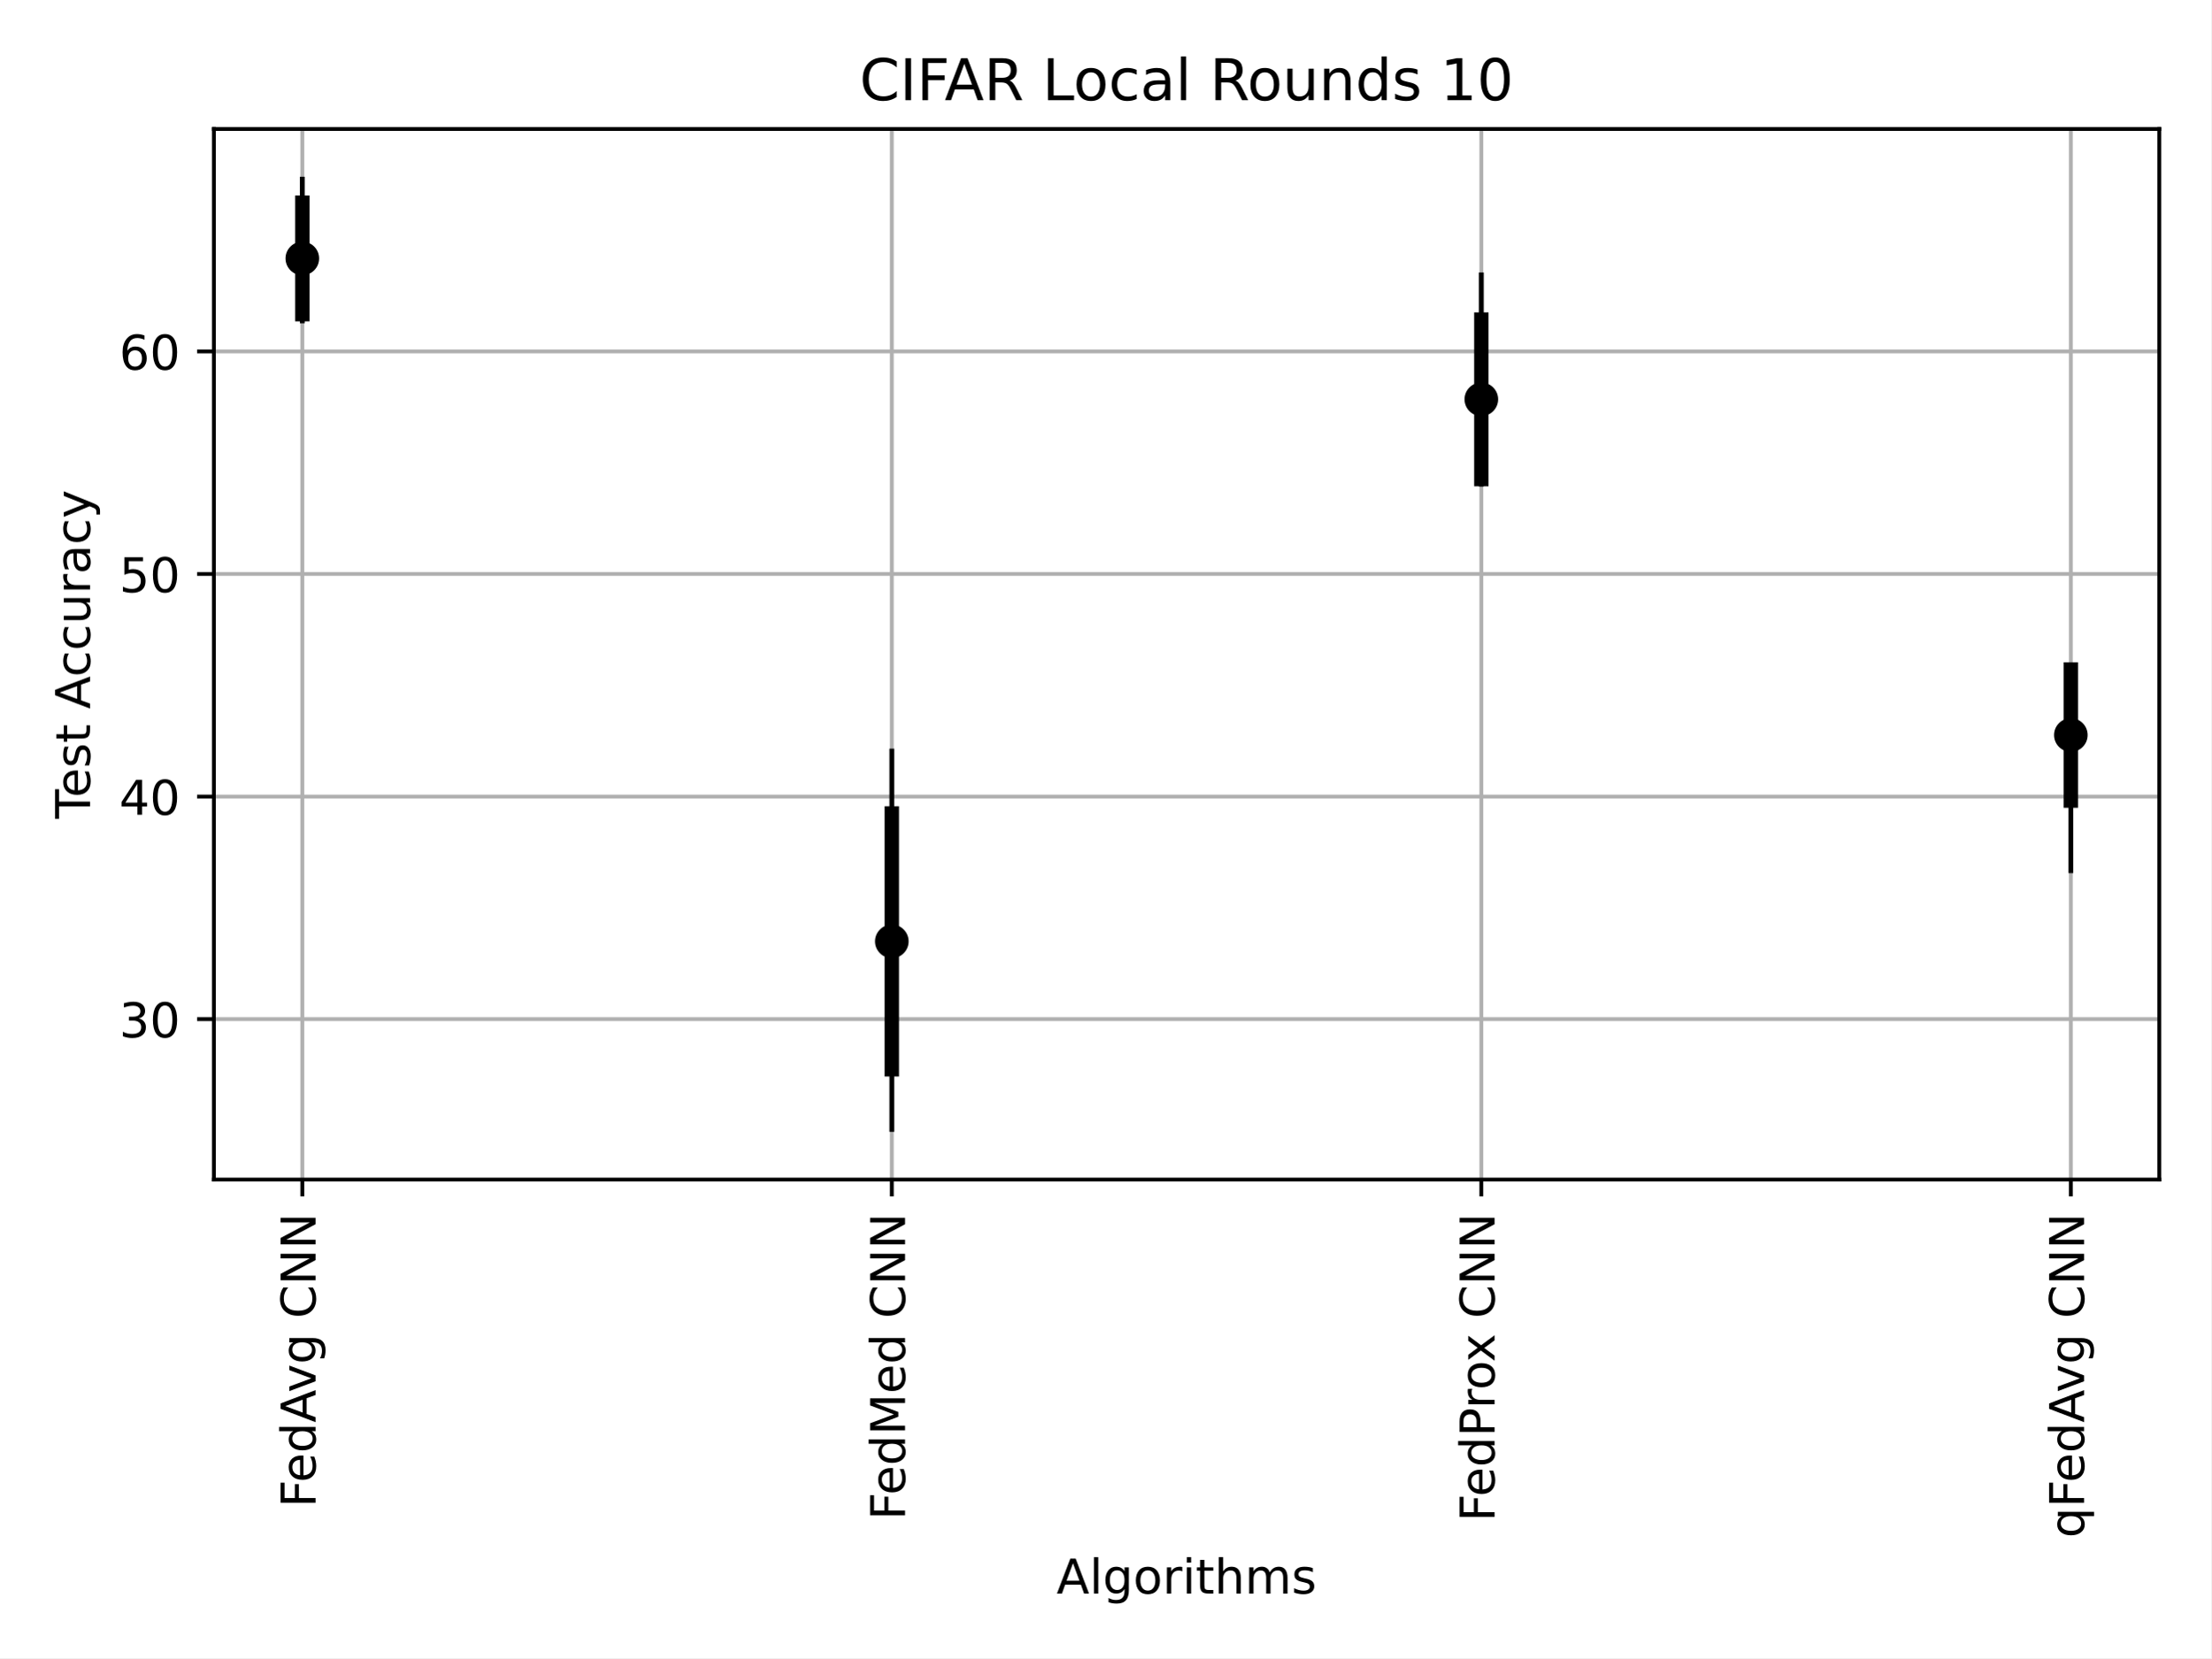
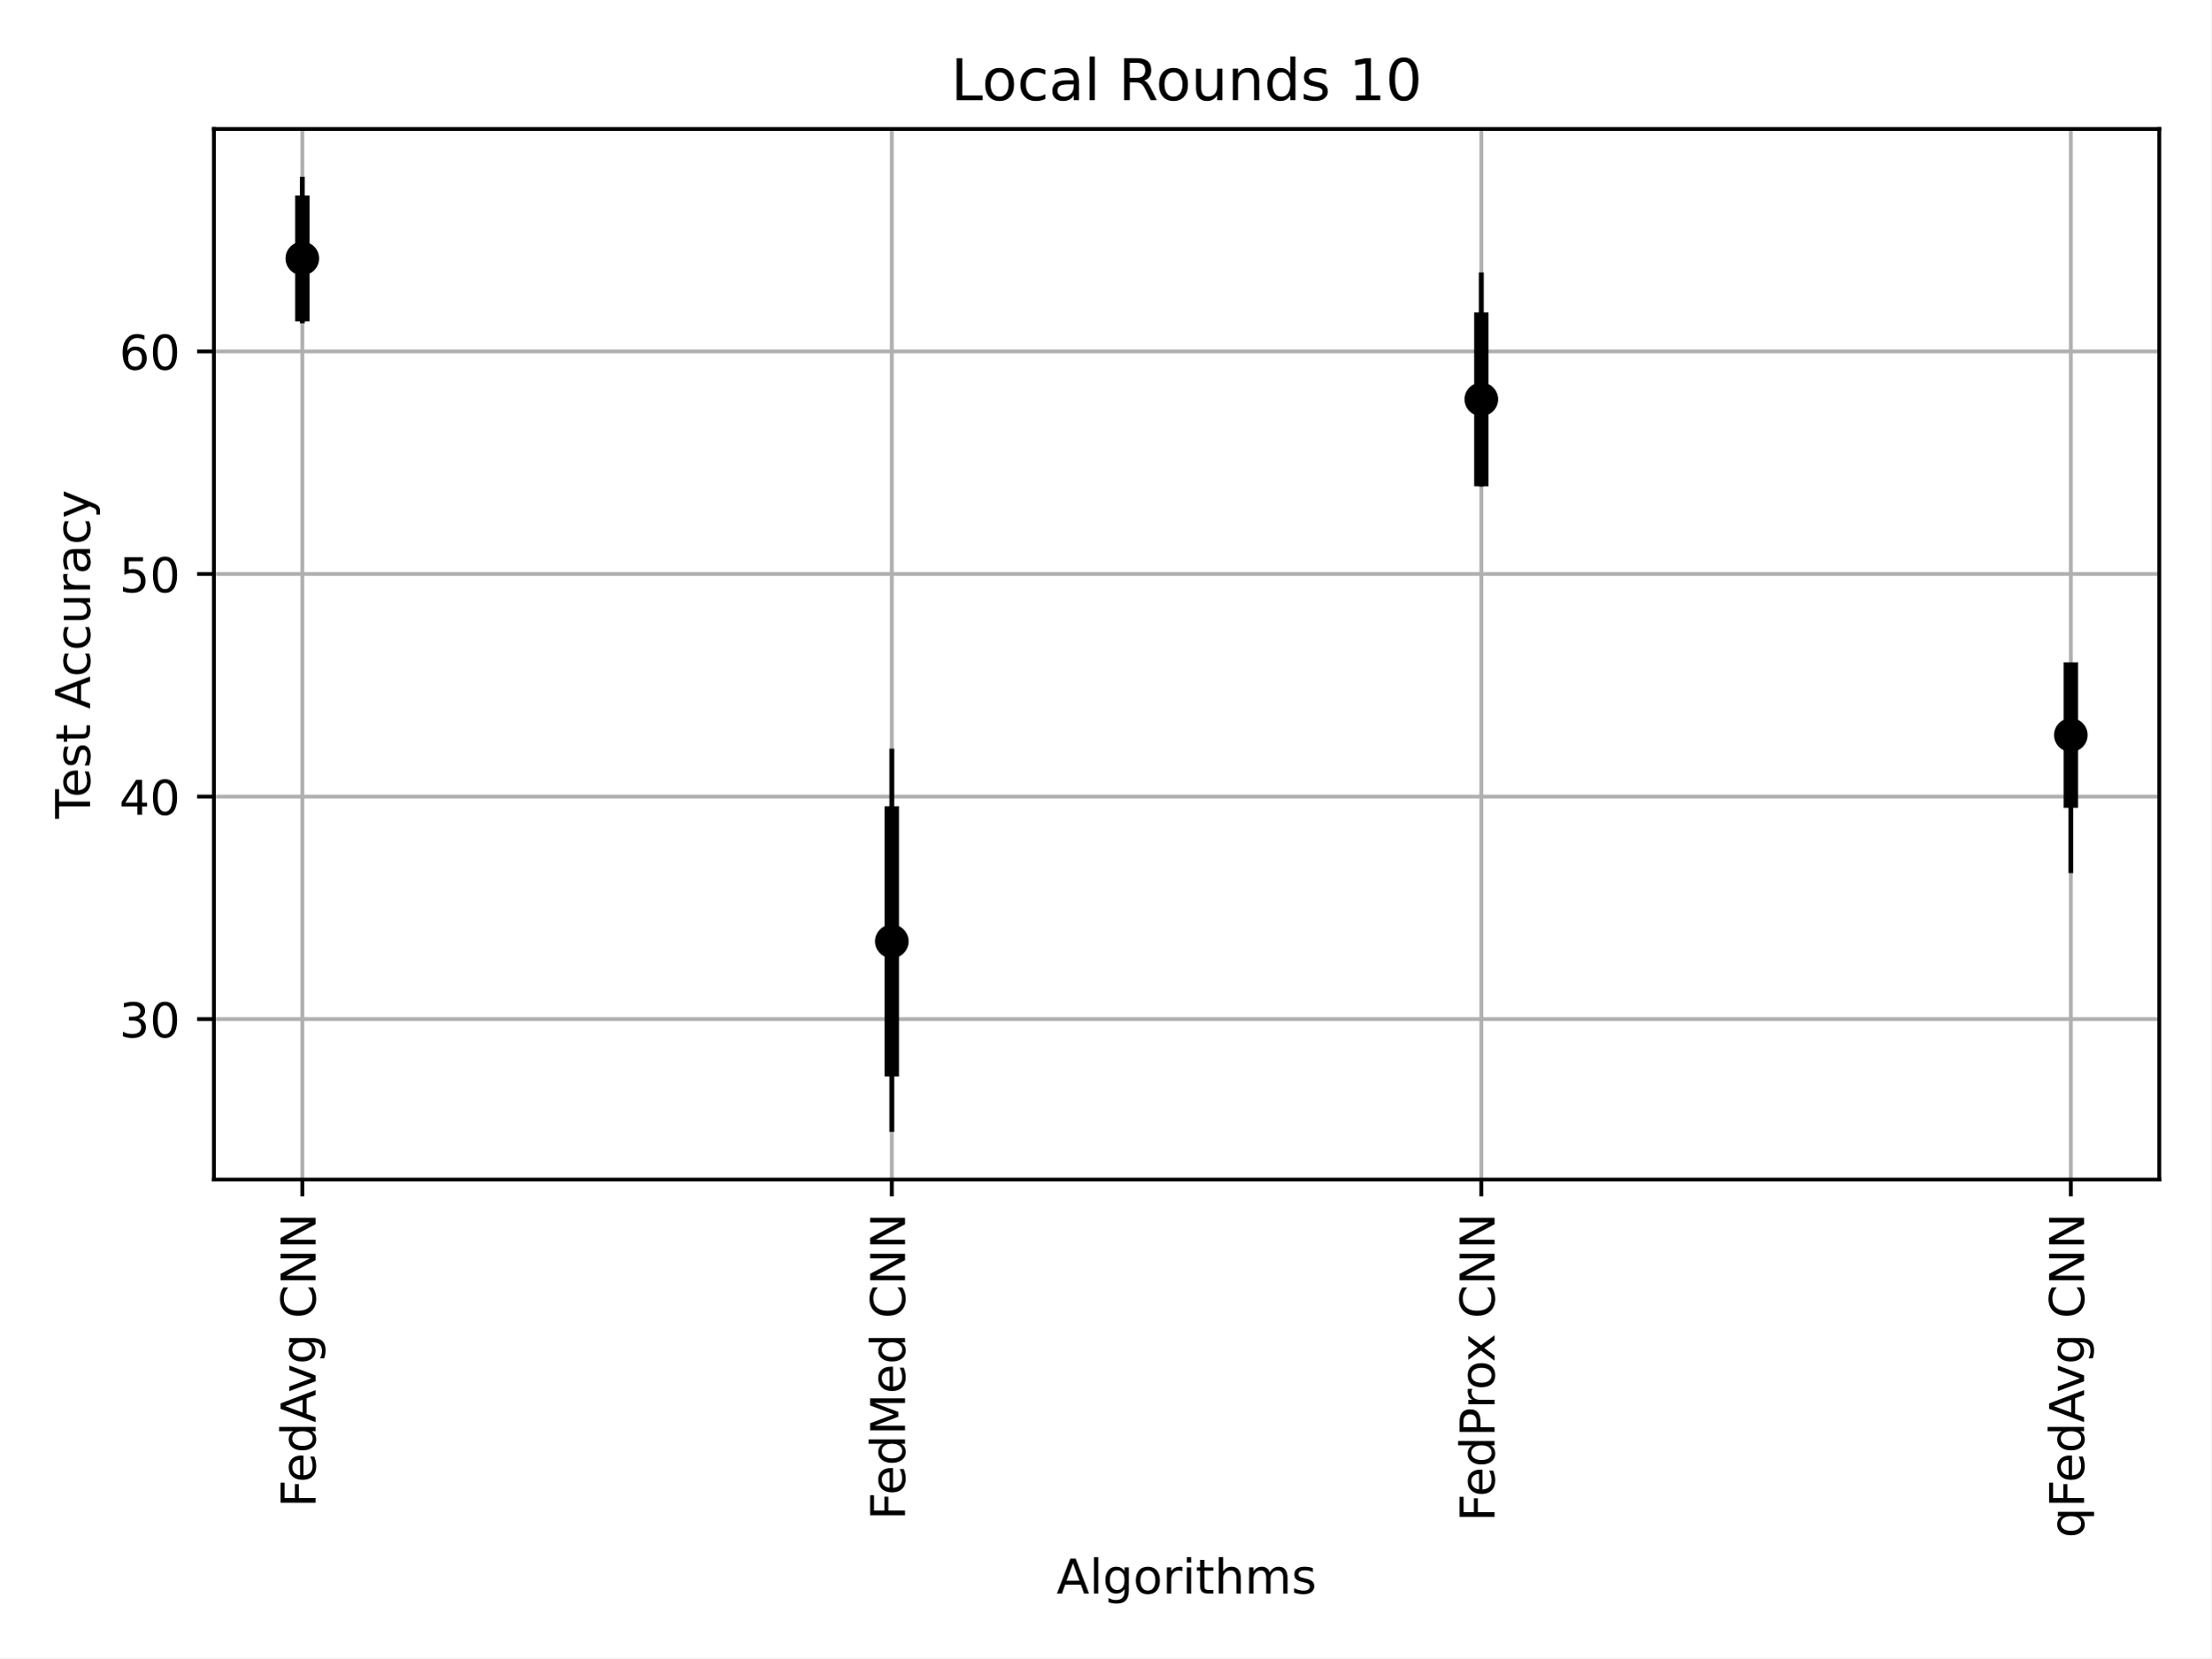
<svg xmlns="http://www.w3.org/2000/svg" xmlns:xlink="http://www.w3.org/1999/xlink" height="345.6pt" version="1.1" viewBox="0 0 460.8 345.6" width="460.8pt">
  <defs>
    <style type="text/css">*{stroke-linecap:butt;stroke-linejoin:round;}</style>
  </defs>
  <g id="figure_1">
    <g id="patch_1">
      <path d="M 0 345.6  L 460.8 345.6  L 460.8 0  L 0 0  z " style="fill:#ffffff;" />
    </g>
    <g id="axes_1">
      <g id="patch_2">
        <path d="M 44.57 245.86  L 450 245.86  L 450 26.88  L 44.57 26.88  z " style="fill:#ffffff;" />
      </g>
      <g id="matplotlib.axis_1">
        <g id="xtick_1">
          <g id="line2d_1">
-             <path clip-path="url(#p208087e2c3)" d="M 62.999 245.86  L 62.999 26.88  " style="fill:none;stroke:#b0b0b0;stroke-linecap:square;stroke-width:0.8;" />
+             <path clip-path="url(#pf15f71dd0c)" d="M 62.999 245.86  L 62.999 26.88  " style="fill:none;stroke:#b0b0b0;stroke-linecap:square;stroke-width:0.8;" />
          </g>
          <g id="line2d_2">
            <defs>
-               <path d="M 0 0  L 0 3.5  " id="md32d4be4c8" style="stroke:#000000;stroke-width:0.8;" />
+               <path d="M 0 0  L 0 3.5  " id="m7fed1c8238" style="stroke:#000000;stroke-width:0.8;" />
            </defs>
            <g>
-               <use style="stroke:#000000;stroke-width:0.8;" x="62.999" xlink:href="#md32d4be4c8" y="245.86" />
+               <use style="stroke:#000000;stroke-width:0.8;" x="62.999" xlink:href="#m7fed1c8238" y="245.86" />
            </g>
          </g>
          <g id="text_1">
            <g transform="translate(65.75801 314.2069)rotate(-90)scale(0.1 -0.1)">
              <defs>
                <path d="M 628 4666  L 3309 4666  L 3309 4134  L 1259 4134  L 1259 2759  L 3109 2759  L 3109 2228  L 1259 2228  L 1259 0  L 628 0  L 628 4666  z " id="DejaVuSans-46" transform="scale(0.015625)" />
                <path d="M 3597 1894  L 3597 1613  L 953 1613  Q 991 1019 1311 708  Q 1631 397 2203 397  Q 2534 397 2845 478  Q 3156 559 3463 722  L 3463 178  Q 3153 47 2828 -22  Q 2503 -91 2169 -91  Q 1331 -91 842 396  Q 353 884 353 1716  Q 353 2575 817 3079  Q 1281 3584 2069 3584  Q 2775 3584 3186 3129  Q 3597 2675 3597 1894  z M 3022 2063  Q 3016 2534 2758 2815  Q 2500 3097 2075 3097  Q 1594 3097 1305 2825  Q 1016 2553 972 2059  L 3022 2063  z " id="DejaVuSans-65" transform="scale(0.015625)" />
                <path d="M 2906 2969  L 2906 4863  L 3481 4863  L 3481 0  L 2906 0  L 2906 525  Q 2725 213 2448 61  Q 2172 -91 1784 -91  Q 1150 -91 751 415  Q 353 922 353 1747  Q 353 2572 751 3078  Q 1150 3584 1784 3584  Q 2172 3584 2448 3432  Q 2725 3281 2906 2969  z M 947 1747  Q 947 1113 1208 752  Q 1469 391 1925 391  Q 2381 391 2643 752  Q 2906 1113 2906 1747  Q 2906 2381 2643 2742  Q 2381 3103 1925 3103  Q 1469 3103 1208 2742  Q 947 2381 947 1747  z " id="DejaVuSans-64" transform="scale(0.015625)" />
                <path d="M 2188 4044  L 1331 1722  L 3047 1722  L 2188 4044  z M 1831 4666  L 2547 4666  L 4325 0  L 3669 0  L 3244 1197  L 1141 1197  L 716 0  L 50 0  L 1831 4666  z " id="DejaVuSans-41" transform="scale(0.015625)" />
                <path d="M 191 3500  L 800 3500  L 1894 563  L 2988 3500  L 3597 3500  L 2284 0  L 1503 0  L 191 3500  z " id="DejaVuSans-76" transform="scale(0.015625)" />
                <path d="M 2906 1791  Q 2906 2416 2648 2759  Q 2391 3103 1925 3103  Q 1463 3103 1205 2759  Q 947 2416 947 1791  Q 947 1169 1205 825  Q 1463 481 1925 481  Q 2391 481 2648 825  Q 2906 1169 2906 1791  z M 3481 434  Q 3481 -459 3084 -895  Q 2688 -1331 1869 -1331  Q 1566 -1331 1297 -1286  Q 1028 -1241 775 -1147  L 775 -588  Q 1028 -725 1275 -790  Q 1522 -856 1778 -856  Q 2344 -856 2625 -561  Q 2906 -266 2906 331  L 2906 616  Q 2728 306 2450 153  Q 2172 0 1784 0  Q 1141 0 747 490  Q 353 981 353 1791  Q 353 2603 747 3093  Q 1141 3584 1784 3584  Q 2172 3584 2450 3431  Q 2728 3278 2906 2969  L 2906 3500  L 3481 3500  L 3481 434  z " id="DejaVuSans-67" transform="scale(0.015625)" />
                <path id="DejaVuSans-20" transform="scale(0.015625)" />
                <path d="M 4122 4306  L 4122 3641  Q 3803 3938 3442 4084  Q 3081 4231 2675 4231  Q 1875 4231 1450 3742  Q 1025 3253 1025 2328  Q 1025 1406 1450 917  Q 1875 428 2675 428  Q 3081 428 3442 575  Q 3803 722 4122 1019  L 4122 359  Q 3791 134 3420 21  Q 3050 -91 2638 -91  Q 1578 -91 968 557  Q 359 1206 359 2328  Q 359 3453 968 4101  Q 1578 4750 2638 4750  Q 3056 4750 3426 4639  Q 3797 4528 4122 4306  z " id="DejaVuSans-43" transform="scale(0.015625)" />
                <path d="M 628 4666  L 1478 4666  L 3547 763  L 3547 4666  L 4159 4666  L 4159 0  L 3309 0  L 1241 3903  L 1241 0  L 628 0  L 628 4666  z " id="DejaVuSans-4e" transform="scale(0.015625)" />
              </defs>
              <use xlink:href="#DejaVuSans-46" />
              <use x="52.02" xlink:href="#DejaVuSans-65" />
              <use x="113.543" xlink:href="#DejaVuSans-64" />
              <use x="177.02" xlink:href="#DejaVuSans-41" />
              <use x="239.553" xlink:href="#DejaVuSans-76" />
              <use x="298.732" xlink:href="#DejaVuSans-67" />
              <use x="362.209" xlink:href="#DejaVuSans-20" />
              <use x="393.996" xlink:href="#DejaVuSans-43" />
              <use x="463.82" xlink:href="#DejaVuSans-4e" />
              <use x="538.625" xlink:href="#DejaVuSans-4e" />
            </g>
          </g>
        </g>
        <g id="xtick_2">
          <g id="line2d_3">
-             <path clip-path="url(#p208087e2c3)" d="M 185.856 245.86  L 185.856 26.88  " style="fill:none;stroke:#b0b0b0;stroke-linecap:square;stroke-width:0.8;" />
+             <path clip-path="url(#pf15f71dd0c)" d="M 185.856 245.86  L 185.856 26.88  " style="fill:none;stroke:#b0b0b0;stroke-linecap:square;stroke-width:0.8;" />
          </g>
          <g id="line2d_4">
            <g>
-               <use style="stroke:#000000;stroke-width:0.8;" x="185.856" xlink:href="#md32d4be4c8" y="245.86" />
+               <use style="stroke:#000000;stroke-width:0.8;" x="185.856" xlink:href="#m7fed1c8238" y="245.86" />
            </g>
          </g>
          <g id="text_2">
            <g transform="translate(188.6156 316.8163)rotate(-90)scale(0.1 -0.1)">
              <defs>
                <path d="M 628 4666  L 1569 4666  L 2759 1491  L 3956 4666  L 4897 4666  L 4897 0  L 4281 0  L 4281 4097  L 3078 897  L 2444 897  L 1241 4097  L 1241 0  L 628 0  L 628 4666  z " id="DejaVuSans-4d" transform="scale(0.015625)" />
              </defs>
              <use xlink:href="#DejaVuSans-46" />
              <use x="52.02" xlink:href="#DejaVuSans-65" />
              <use x="113.543" xlink:href="#DejaVuSans-64" />
              <use x="177.02" xlink:href="#DejaVuSans-4d" />
              <use x="263.299" xlink:href="#DejaVuSans-65" />
              <use x="324.822" xlink:href="#DejaVuSans-64" />
              <use x="388.299" xlink:href="#DejaVuSans-20" />
              <use x="420.086" xlink:href="#DejaVuSans-43" />
              <use x="489.91" xlink:href="#DejaVuSans-4e" />
              <use x="564.715" xlink:href="#DejaVuSans-4e" />
            </g>
          </g>
        </g>
        <g id="xtick_3">
          <g id="line2d_5">
-             <path clip-path="url(#p208087e2c3)" d="M 308.714 245.86  L 308.714 26.88  " style="fill:none;stroke:#b0b0b0;stroke-linecap:square;stroke-width:0.8;" />
+             <path clip-path="url(#pf15f71dd0c)" d="M 308.714 245.86  L 308.714 26.88  " style="fill:none;stroke:#b0b0b0;stroke-linecap:square;stroke-width:0.8;" />
          </g>
          <g id="line2d_6">
            <g>
-               <use style="stroke:#000000;stroke-width:0.8;" x="308.714" xlink:href="#md32d4be4c8" y="245.86" />
+               <use style="stroke:#000000;stroke-width:0.8;" x="308.714" xlink:href="#m7fed1c8238" y="245.86" />
            </g>
          </g>
          <g id="text_3">
            <g transform="translate(311.4732 317.1522)rotate(-90)scale(0.1 -0.1)">
              <defs>
                <path d="M 1259 4147  L 1259 2394  L 2053 2394  Q 2494 2394 2734 2622  Q 2975 2850 2975 3272  Q 2975 3691 2734 3919  Q 2494 4147 2053 4147  L 1259 4147  z M 628 4666  L 2053 4666  Q 2838 4666 3239 4311  Q 3641 3956 3641 3272  Q 3641 2581 3239 2228  Q 2838 1875 2053 1875  L 1259 1875  L 1259 0  L 628 0  L 628 4666  z " id="DejaVuSans-50" transform="scale(0.015625)" />
                <path d="M 2631 2963  Q 2534 3019 2420 3045  Q 2306 3072 2169 3072  Q 1681 3072 1420 2755  Q 1159 2438 1159 1844  L 1159 0  L 581 0  L 581 3500  L 1159 3500  L 1159 2956  Q 1341 3275 1631 3429  Q 1922 3584 2338 3584  Q 2397 3584 2469 3576  Q 2541 3569 2628 3553  L 2631 2963  z " id="DejaVuSans-72" transform="scale(0.015625)" />
                <path d="M 1959 3097  Q 1497 3097 1228 2736  Q 959 2375 959 1747  Q 959 1119 1226 758  Q 1494 397 1959 397  Q 2419 397 2687 759  Q 2956 1122 2956 1747  Q 2956 2369 2687 2733  Q 2419 3097 1959 3097  z M 1959 3584  Q 2709 3584 3137 3096  Q 3566 2609 3566 1747  Q 3566 888 3137 398  Q 2709 -91 1959 -91  Q 1206 -91 779 398  Q 353 888 353 1747  Q 353 2609 779 3096  Q 1206 3584 1959 3584  z " id="DejaVuSans-6f" transform="scale(0.015625)" />
                <path d="M 3513 3500  L 2247 1797  L 3578 0  L 2900 0  L 1881 1375  L 863 0  L 184 0  L 1544 1831  L 300 3500  L 978 3500  L 1906 2253  L 2834 3500  L 3513 3500  z " id="DejaVuSans-78" transform="scale(0.015625)" />
              </defs>
              <use xlink:href="#DejaVuSans-46" />
              <use x="52.02" xlink:href="#DejaVuSans-65" />
              <use x="113.543" xlink:href="#DejaVuSans-64" />
              <use x="177.02" xlink:href="#DejaVuSans-50" />
              <use x="235.572" xlink:href="#DejaVuSans-72" />
              <use x="274.436" xlink:href="#DejaVuSans-6f" />
              <use x="332.492" xlink:href="#DejaVuSans-78" />
              <use x="391.672" xlink:href="#DejaVuSans-20" />
              <use x="423.459" xlink:href="#DejaVuSans-43" />
              <use x="493.283" xlink:href="#DejaVuSans-4e" />
              <use x="568.088" xlink:href="#DejaVuSans-4e" />
            </g>
          </g>
        </g>
        <g id="xtick_4">
          <g id="line2d_7">
-             <path clip-path="url(#p208087e2c3)" d="M 431.571 245.86  L 431.571 26.88  " style="fill:none;stroke:#b0b0b0;stroke-linecap:square;stroke-width:0.8;" />
+             <path clip-path="url(#pf15f71dd0c)" d="M 431.571 245.86  L 431.571 26.88  " style="fill:none;stroke:#b0b0b0;stroke-linecap:square;stroke-width:0.8;" />
          </g>
          <g id="line2d_8">
            <g>
-               <use style="stroke:#000000;stroke-width:0.8;" x="431.571" xlink:href="#md32d4be4c8" y="245.86" />
+               <use style="stroke:#000000;stroke-width:0.8;" x="431.571" xlink:href="#m7fed1c8238" y="245.86" />
            </g>
          </g>
          <g id="text_4">
            <g transform="translate(434.3307 320.5553)rotate(-90)scale(0.1 -0.1)">
              <defs>
                <path d="M 947 1747  Q 947 1113 1208 752  Q 1469 391 1925 391  Q 2381 391 2643 752  Q 2906 1113 2906 1747  Q 2906 2381 2643 2742  Q 2381 3103 1925 3103  Q 1469 3103 1208 2742  Q 947 2381 947 1747  z M 2906 525  Q 2725 213 2448 61  Q 2172 -91 1784 -91  Q 1150 -91 751 415  Q 353 922 353 1747  Q 353 2572 751 3078  Q 1150 3584 1784 3584  Q 2172 3584 2448 3432  Q 2725 3281 2906 2969  L 2906 3500  L 3481 3500  L 3481 -1331  L 2906 -1331  L 2906 525  z " id="DejaVuSans-71" transform="scale(0.015625)" />
              </defs>
              <use xlink:href="#DejaVuSans-71" />
              <use x="63.477" xlink:href="#DejaVuSans-46" />
              <use x="115.496" xlink:href="#DejaVuSans-65" />
              <use x="177.02" xlink:href="#DejaVuSans-64" />
              <use x="240.496" xlink:href="#DejaVuSans-41" />
              <use x="303.029" xlink:href="#DejaVuSans-76" />
              <use x="362.209" xlink:href="#DejaVuSans-67" />
              <use x="425.686" xlink:href="#DejaVuSans-20" />
              <use x="457.473" xlink:href="#DejaVuSans-43" />
              <use x="527.297" xlink:href="#DejaVuSans-4e" />
              <use x="602.102" xlink:href="#DejaVuSans-4e" />
            </g>
          </g>
        </g>
        <g id="text_5">
          <g transform="translate(220.1936 332.1538)scale(0.1 -0.1)">
            <defs>
              <path d="M 603 4863  L 1178 4863  L 1178 0  L 603 0  L 603 4863  z " id="DejaVuSans-6c" transform="scale(0.015625)" />
              <path d="M 603 3500  L 1178 3500  L 1178 0  L 603 0  L 603 3500  z M 603 4863  L 1178 4863  L 1178 4134  L 603 4134  L 603 4863  z " id="DejaVuSans-69" transform="scale(0.015625)" />
              <path d="M 1172 4494  L 1172 3500  L 2356 3500  L 2356 3053  L 1172 3053  L 1172 1153  Q 1172 725 1289 603  Q 1406 481 1766 481  L 2356 481  L 2356 0  L 1766 0  Q 1100 0 847 248  Q 594 497 594 1153  L 594 3053  L 172 3053  L 172 3500  L 594 3500  L 594 4494  L 1172 4494  z " id="DejaVuSans-74" transform="scale(0.015625)" />
              <path d="M 3513 2113  L 3513 0  L 2938 0  L 2938 2094  Q 2938 2591 2744 2837  Q 2550 3084 2163 3084  Q 1697 3084 1428 2787  Q 1159 2491 1159 1978  L 1159 0  L 581 0  L 581 4863  L 1159 4863  L 1159 2956  Q 1366 3272 1645 3428  Q 1925 3584 2291 3584  Q 2894 3584 3203 3211  Q 3513 2838 3513 2113  z " id="DejaVuSans-68" transform="scale(0.015625)" />
              <path d="M 3328 2828  Q 3544 3216 3844 3400  Q 4144 3584 4550 3584  Q 5097 3584 5394 3201  Q 5691 2819 5691 2113  L 5691 0  L 5113 0  L 5113 2094  Q 5113 2597 4934 2840  Q 4756 3084 4391 3084  Q 3944 3084 3684 2787  Q 3425 2491 3425 1978  L 3425 0  L 2847 0  L 2847 2094  Q 2847 2600 2669 2842  Q 2491 3084 2119 3084  Q 1678 3084 1418 2786  Q 1159 2488 1159 1978  L 1159 0  L 581 0  L 581 3500  L 1159 3500  L 1159 2956  Q 1356 3278 1631 3431  Q 1906 3584 2284 3584  Q 2666 3584 2933 3390  Q 3200 3197 3328 2828  z " id="DejaVuSans-6d" transform="scale(0.015625)" />
              <path d="M 2834 3397  L 2834 2853  Q 2591 2978 2328 3040  Q 2066 3103 1784 3103  Q 1356 3103 1142 2972  Q 928 2841 928 2578  Q 928 2378 1081 2264  Q 1234 2150 1697 2047  L 1894 2003  Q 2506 1872 2764 1633  Q 3022 1394 3022 966  Q 3022 478 2636 193  Q 2250 -91 1575 -91  Q 1294 -91 989 -36  Q 684 19 347 128  L 347 722  Q 666 556 975 473  Q 1284 391 1588 391  Q 1994 391 2212 530  Q 2431 669 2431 922  Q 2431 1156 2273 1281  Q 2116 1406 1581 1522  L 1381 1569  Q 847 1681 609 1914  Q 372 2147 372 2553  Q 372 3047 722 3315  Q 1072 3584 1716 3584  Q 2034 3584 2315 3537  Q 2597 3491 2834 3397  z " id="DejaVuSans-73" transform="scale(0.015625)" />
            </defs>
            <use xlink:href="#DejaVuSans-41" />
            <use x="68.408" xlink:href="#DejaVuSans-6c" />
            <use x="96.191" xlink:href="#DejaVuSans-67" />
            <use x="159.668" xlink:href="#DejaVuSans-6f" />
            <use x="220.85" xlink:href="#DejaVuSans-72" />
            <use x="261.963" xlink:href="#DejaVuSans-69" />
            <use x="289.746" xlink:href="#DejaVuSans-74" />
            <use x="328.955" xlink:href="#DejaVuSans-68" />
            <use x="392.334" xlink:href="#DejaVuSans-6d" />
            <use x="489.746" xlink:href="#DejaVuSans-73" />
          </g>
        </g>
      </g>
      <g id="matplotlib.axis_2">
        <g id="ytick_1">
          <g id="line2d_9">
-             <path clip-path="url(#p208087e2c3)" d="M 44.57 212.417  L 450 212.417  " style="fill:none;stroke:#b0b0b0;stroke-linecap:square;stroke-width:0.8;" />
+             <path clip-path="url(#pf15f71dd0c)" d="M 44.57 212.417  L 450 212.417  " style="fill:none;stroke:#b0b0b0;stroke-linecap:square;stroke-width:0.8;" />
          </g>
          <g id="line2d_10">
            <defs>
-               <path d="M 0 0  L -3.5 0  " id="m0de2934df6" style="stroke:#000000;stroke-width:0.8;" />
+               <path d="M 0 0  L -3.5 0  " id="m89e53b4154" style="stroke:#000000;stroke-width:0.8;" />
            </defs>
            <g>
-               <use style="stroke:#000000;stroke-width:0.8;" x="44.57" xlink:href="#m0de2934df6" y="212.417" />
+               <use style="stroke:#000000;stroke-width:0.8;" x="44.57" xlink:href="#m89e53b4154" y="212.417" />
            </g>
          </g>
          <g id="text_6">
            <g transform="translate(24.845 216.2162)scale(0.1 -0.1)">
              <defs>
                <path d="M 2597 2516  Q 3050 2419 3304 2112  Q 3559 1806 3559 1356  Q 3559 666 3084 287  Q 2609 -91 1734 -91  Q 1441 -91 1130 -33  Q 819 25 488 141  L 488 750  Q 750 597 1062 519  Q 1375 441 1716 441  Q 2309 441 2620 675  Q 2931 909 2931 1356  Q 2931 1769 2642 2001  Q 2353 2234 1838 2234  L 1294 2234  L 1294 2753  L 1863 2753  Q 2328 2753 2575 2939  Q 2822 3125 2822 3475  Q 2822 3834 2567 4026  Q 2313 4219 1838 4219  Q 1578 4219 1281 4162  Q 984 4106 628 3988  L 628 4550  Q 988 4650 1302 4700  Q 1616 4750 1894 4750  Q 2613 4750 3031 4423  Q 3450 4097 3450 3541  Q 3450 3153 3228 2886  Q 3006 2619 2597 2516  z " id="DejaVuSans-33" transform="scale(0.015625)" />
                <path d="M 2034 4250  Q 1547 4250 1301 3770  Q 1056 3291 1056 2328  Q 1056 1369 1301 889  Q 1547 409 2034 409  Q 2525 409 2770 889  Q 3016 1369 3016 2328  Q 3016 3291 2770 3770  Q 2525 4250 2034 4250  z M 2034 4750  Q 2819 4750 3233 4129  Q 3647 3509 3647 2328  Q 3647 1150 3233 529  Q 2819 -91 2034 -91  Q 1250 -91 836 529  Q 422 1150 422 2328  Q 422 3509 836 4129  Q 1250 4750 2034 4750  z " id="DejaVuSans-30" transform="scale(0.015625)" />
              </defs>
              <use xlink:href="#DejaVuSans-33" />
              <use x="63.623" xlink:href="#DejaVuSans-30" />
            </g>
          </g>
        </g>
        <g id="ytick_2">
          <g id="line2d_11">
-             <path clip-path="url(#p208087e2c3)" d="M 44.57 166.025  L 450 166.025  " style="fill:none;stroke:#b0b0b0;stroke-linecap:square;stroke-width:0.8;" />
+             <path clip-path="url(#pf15f71dd0c)" d="M 44.57 166.025  L 450 166.025  " style="fill:none;stroke:#b0b0b0;stroke-linecap:square;stroke-width:0.8;" />
          </g>
          <g id="line2d_12">
            <g>
-               <use style="stroke:#000000;stroke-width:0.8;" x="44.57" xlink:href="#m0de2934df6" y="166.025" />
+               <use style="stroke:#000000;stroke-width:0.8;" x="44.57" xlink:href="#m89e53b4154" y="166.025" />
            </g>
          </g>
          <g id="text_7">
            <g transform="translate(24.845 169.8246)scale(0.1 -0.1)">
              <defs>
                <path d="M 2419 4116  L 825 1625  L 2419 1625  L 2419 4116  z M 2253 4666  L 3047 4666  L 3047 1625  L 3713 1625  L 3713 1100  L 3047 1100  L 3047 0  L 2419 0  L 2419 1100  L 313 1100  L 313 1709  L 2253 4666  z " id="DejaVuSans-34" transform="scale(0.015625)" />
              </defs>
              <use xlink:href="#DejaVuSans-34" />
              <use x="63.623" xlink:href="#DejaVuSans-30" />
            </g>
          </g>
        </g>
        <g id="ytick_3">
          <g id="line2d_13">
-             <path clip-path="url(#p208087e2c3)" d="M 44.57 119.634  L 450 119.634  " style="fill:none;stroke:#b0b0b0;stroke-linecap:square;stroke-width:0.8;" />
+             <path clip-path="url(#pf15f71dd0c)" d="M 44.57 119.634  L 450 119.634  " style="fill:none;stroke:#b0b0b0;stroke-linecap:square;stroke-width:0.8;" />
          </g>
          <g id="line2d_14">
            <g>
-               <use style="stroke:#000000;stroke-width:0.8;" x="44.57" xlink:href="#m0de2934df6" y="119.634" />
+               <use style="stroke:#000000;stroke-width:0.8;" x="44.57" xlink:href="#m89e53b4154" y="119.634" />
            </g>
          </g>
          <g id="text_8">
            <g transform="translate(24.845 123.433)scale(0.1 -0.1)">
              <defs>
                <path d="M 691 4666  L 3169 4666  L 3169 4134  L 1269 4134  L 1269 2991  Q 1406 3038 1543 3061  Q 1681 3084 1819 3084  Q 2600 3084 3056 2656  Q 3513 2228 3513 1497  Q 3513 744 3044 326  Q 2575 -91 1722 -91  Q 1428 -91 1123 -41  Q 819 9 494 109  L 494 744  Q 775 591 1075 516  Q 1375 441 1709 441  Q 2250 441 2565 725  Q 2881 1009 2881 1497  Q 2881 1984 2565 2268  Q 2250 2553 1709 2553  Q 1456 2553 1204 2497  Q 953 2441 691 2322  L 691 4666  z " id="DejaVuSans-35" transform="scale(0.015625)" />
              </defs>
              <use xlink:href="#DejaVuSans-35" />
              <use x="63.623" xlink:href="#DejaVuSans-30" />
            </g>
          </g>
        </g>
        <g id="ytick_4">
          <g id="line2d_15">
-             <path clip-path="url(#p208087e2c3)" d="M 44.57 73.242  L 450 73.242  " style="fill:none;stroke:#b0b0b0;stroke-linecap:square;stroke-width:0.8;" />
+             <path clip-path="url(#pf15f71dd0c)" d="M 44.57 73.242  L 450 73.242  " style="fill:none;stroke:#b0b0b0;stroke-linecap:square;stroke-width:0.8;" />
          </g>
          <g id="line2d_16">
            <g>
-               <use style="stroke:#000000;stroke-width:0.8;" x="44.57" xlink:href="#m0de2934df6" y="73.242" />
+               <use style="stroke:#000000;stroke-width:0.8;" x="44.57" xlink:href="#m89e53b4154" y="73.242" />
            </g>
          </g>
          <g id="text_9">
            <g transform="translate(24.845 77.04144)scale(0.1 -0.1)">
              <defs>
                <path d="M 2113 2584  Q 1688 2584 1439 2293  Q 1191 2003 1191 1497  Q 1191 994 1439 701  Q 1688 409 2113 409  Q 2538 409 2786 701  Q 3034 994 3034 1497  Q 3034 2003 2786 2293  Q 2538 2584 2113 2584  z M 3366 4563  L 3366 3988  Q 3128 4100 2886 4159  Q 2644 4219 2406 4219  Q 1781 4219 1451 3797  Q 1122 3375 1075 2522  Q 1259 2794 1537 2939  Q 1816 3084 2150 3084  Q 2853 3084 3261 2657  Q 3669 2231 3669 1497  Q 3669 778 3244 343  Q 2819 -91 2113 -91  Q 1303 -91 875 529  Q 447 1150 447 2328  Q 447 3434 972 4092  Q 1497 4750 2381 4750  Q 2619 4750 2861 4703  Q 3103 4656 3366 4563  z " id="DejaVuSans-36" transform="scale(0.015625)" />
              </defs>
              <use xlink:href="#DejaVuSans-36" />
              <use x="63.623" xlink:href="#DejaVuSans-30" />
            </g>
          </g>
        </g>
        <g id="text_10">
          <g transform="translate(18.76531 170.6325)rotate(-90)scale(0.1 -0.1)">
            <defs>
              <path d="M -19 4666  L 3928 4666  L 3928 4134  L 2272 4134  L 2272 0  L 1638 0  L 1638 4134  L -19 4134  L -19 4666  z " id="DejaVuSans-54" transform="scale(0.015625)" />
              <path d="M 3122 3366  L 3122 2828  Q 2878 2963 2633 3030  Q 2388 3097 2138 3097  Q 1578 3097 1268 2742  Q 959 2388 959 1747  Q 959 1106 1268 751  Q 1578 397 2138 397  Q 2388 397 2633 464  Q 2878 531 3122 666  L 3122 134  Q 2881 22 2623 -34  Q 2366 -91 2075 -91  Q 1284 -91 818 406  Q 353 903 353 1747  Q 353 2603 823 3093  Q 1294 3584 2113 3584  Q 2378 3584 2631 3529  Q 2884 3475 3122 3366  z " id="DejaVuSans-63" transform="scale(0.015625)" />
              <path d="M 544 1381  L 544 3500  L 1119 3500  L 1119 1403  Q 1119 906 1312 657  Q 1506 409 1894 409  Q 2359 409 2629 706  Q 2900 1003 2900 1516  L 2900 3500  L 3475 3500  L 3475 0  L 2900 0  L 2900 538  Q 2691 219 2414 64  Q 2138 -91 1772 -91  Q 1169 -91 856 284  Q 544 659 544 1381  z M 1991 3584  L 1991 3584  z " id="DejaVuSans-75" transform="scale(0.015625)" />
              <path d="M 2194 1759  Q 1497 1759 1228 1600  Q 959 1441 959 1056  Q 959 750 1161 570  Q 1363 391 1709 391  Q 2188 391 2477 730  Q 2766 1069 2766 1631  L 2766 1759  L 2194 1759  z M 3341 1997  L 3341 0  L 2766 0  L 2766 531  Q 2569 213 2275 61  Q 1981 -91 1556 -91  Q 1019 -91 701 211  Q 384 513 384 1019  Q 384 1609 779 1909  Q 1175 2209 1959 2209  L 2766 2209  L 2766 2266  Q 2766 2663 2505 2880  Q 2244 3097 1772 3097  Q 1472 3097 1187 3025  Q 903 2953 641 2809  L 641 3341  Q 956 3463 1253 3523  Q 1550 3584 1831 3584  Q 2591 3584 2966 3190  Q 3341 2797 3341 1997  z " id="DejaVuSans-61" transform="scale(0.015625)" />
              <path d="M 2059 -325  Q 1816 -950 1584 -1140  Q 1353 -1331 966 -1331  L 506 -1331  L 506 -850  L 844 -850  Q 1081 -850 1212 -737  Q 1344 -625 1503 -206  L 1606 56  L 191 3500  L 800 3500  L 1894 763  L 2988 3500  L 3597 3500  L 2059 -325  z " id="DejaVuSans-79" transform="scale(0.015625)" />
            </defs>
            <use xlink:href="#DejaVuSans-54" />
            <use x="44.084" xlink:href="#DejaVuSans-65" />
            <use x="105.607" xlink:href="#DejaVuSans-73" />
            <use x="157.707" xlink:href="#DejaVuSans-74" />
            <use x="196.916" xlink:href="#DejaVuSans-20" />
            <use x="228.703" xlink:href="#DejaVuSans-41" />
            <use x="295.361" xlink:href="#DejaVuSans-63" />
            <use x="350.342" xlink:href="#DejaVuSans-63" />
            <use x="405.322" xlink:href="#DejaVuSans-75" />
            <use x="468.701" xlink:href="#DejaVuSans-72" />
            <use x="509.814" xlink:href="#DejaVuSans-61" />
            <use x="571.094" xlink:href="#DejaVuSans-63" />
            <use x="626.074" xlink:href="#DejaVuSans-79" />
          </g>
        </g>
      </g>
      <g id="LineCollection_1">
-         <path clip-path="url(#p208087e2c3)" d="M 62.999 66.979  L 62.999 40.748  " style="fill:none;stroke:#000000;stroke-width:3;" />
-         <path clip-path="url(#p208087e2c3)" d="M 185.856 224.374  L 185.856 168.045  " style="fill:none;stroke:#000000;stroke-width:3;" />
-         <path clip-path="url(#p208087e2c3)" d="M 308.714 101.336  L 308.714 65.114  " style="fill:none;stroke:#000000;stroke-width:3;" />
-         <path clip-path="url(#p208087e2c3)" d="M 431.571 168.365  L 431.571 138.04  " style="fill:none;stroke:#000000;stroke-width:3;" />
+         <path clip-path="url(#pf15f71dd0c)" d="M 62.999 66.979  L 62.999 40.748  " style="fill:none;stroke:#000000;stroke-width:3;" />
+         <path clip-path="url(#pf15f71dd0c)" d="M 185.856 224.374  L 185.856 168.045  " style="fill:none;stroke:#000000;stroke-width:3;" />
+         <path clip-path="url(#pf15f71dd0c)" d="M 308.714 101.336  L 308.714 65.114  " style="fill:none;stroke:#000000;stroke-width:3;" />
+         <path clip-path="url(#pf15f71dd0c)" d="M 431.571 168.365  L 431.571 138.04  " style="fill:none;stroke:#000000;stroke-width:3;" />
      </g>
      <g id="LineCollection_2">
-         <path clip-path="url(#p208087e2c3)" d="M 62.999 67.37  L 62.999 36.834  " style="fill:none;stroke:#000000;" />
-         <path clip-path="url(#p208087e2c3)" d="M 185.856 235.906  L 185.856 156.042  " style="fill:none;stroke:#000000;" />
-         <path clip-path="url(#p208087e2c3)" d="M 308.714 101.43  L 308.714 56.8  " style="fill:none;stroke:#000000;" />
-         <path clip-path="url(#p208087e2c3)" d="M 431.571 181.984  L 431.571 139.072  " style="fill:none;stroke:#000000;" />
+         <path clip-path="url(#pf15f71dd0c)" d="M 62.999 67.37  L 62.999 36.834  " style="fill:none;stroke:#000000;" />
+         <path clip-path="url(#pf15f71dd0c)" d="M 185.856 235.906  L 185.856 156.042  " style="fill:none;stroke:#000000;" />
+         <path clip-path="url(#pf15f71dd0c)" d="M 308.714 101.43  L 308.714 56.8  " style="fill:none;stroke:#000000;" />
+         <path clip-path="url(#pf15f71dd0c)" d="M 431.571 181.984  L 431.571 139.072  " style="fill:none;stroke:#000000;" />
      </g>
      <g id="line2d_17">
        <defs>
-           <path d="M 0 3  C 0.796 3 1.559 2.684 2.121 2.121  C 2.684 1.559 3 0.796 3 0  C 3 -0.796 2.684 -1.559 2.121 -2.121  C 1.559 -2.684 0.796 -3 0 -3  C -0.796 -3 -1.559 -2.684 -2.121 -2.121  C -2.684 -1.559 -3 -0.796 -3 0  C -3 0.796 -2.684 1.559 -2.121 2.121  C -1.559 2.684 -0.796 3 0 3  z " id="m31a875462a" style="stroke:#000000;" />
+           <path d="M 0 3  C 0.796 3 1.559 2.684 2.121 2.121  C 2.684 1.559 3 0.796 3 0  C 3 -0.796 2.684 -1.559 2.121 -2.121  C 1.559 -2.684 0.796 -3 0 -3  C -0.796 -3 -1.559 -2.684 -2.121 -2.121  C -2.684 -1.559 -3 -0.796 -3 0  C -3 0.796 -2.684 1.559 -2.121 2.121  C -1.559 2.684 -0.796 3 0 3  z " id="mbe796edfad" style="stroke:#000000;" />
        </defs>
-         <g clip-path="url(#p208087e2c3)">
-           <use style="stroke:#000000;" x="62.999" xlink:href="#m31a875462a" y="53.863" />
-           <use style="stroke:#000000;" x="185.856" xlink:href="#m31a875462a" y="196.209" />
-           <use style="stroke:#000000;" x="308.714" xlink:href="#m31a875462a" y="83.225" />
-           <use style="stroke:#000000;" x="431.571" xlink:href="#m31a875462a" y="153.203" />
+         <g clip-path="url(#pf15f71dd0c)">
+           <use style="stroke:#000000;" x="62.999" xlink:href="#mbe796edfad" y="53.863" />
+           <use style="stroke:#000000;" x="185.856" xlink:href="#mbe796edfad" y="196.209" />
+           <use style="stroke:#000000;" x="308.714" xlink:href="#mbe796edfad" y="83.225" />
+           <use style="stroke:#000000;" x="431.571" xlink:href="#mbe796edfad" y="153.203" />
        </g>
      </g>
      <g id="line2d_18">
        <defs>
-           <path d="M 0 1.5  C 0.398 1.5 0.779 1.342 1.061 1.061  C 1.342 0.779 1.5 0.398 1.5 0  C 1.5 -0.398 1.342 -0.779 1.061 -1.061  C 0.779 -1.342 0.398 -1.5 0 -1.5  C -0.398 -1.5 -0.779 -1.342 -1.061 -1.061  C -1.342 -0.779 -1.5 -0.398 -1.5 0  C -1.5 0.398 -1.342 0.779 -1.061 1.061  C -0.779 1.342 -0.398 1.5 0 1.5  z " id="m438e520fa6" style="stroke:#000000;" />
+           <path d="M 0 1.5  C 0.398 1.5 0.779 1.342 1.061 1.061  C 1.342 0.779 1.5 0.398 1.5 0  C 1.5 -0.398 1.342 -0.779 1.061 -1.061  C 0.779 -1.342 0.398 -1.5 0 -1.5  C -0.398 -1.5 -0.779 -1.342 -1.061 -1.061  C -1.342 -0.779 -1.5 -0.398 -1.5 0  C -1.5 0.398 -1.342 0.779 -1.061 1.061  C -0.779 1.342 -0.398 1.5 0 1.5  z " id="mc17b876559" style="stroke:#000000;" />
        </defs>
-         <g clip-path="url(#p208087e2c3)">
-           <use style="stroke:#000000;" x="62.999" xlink:href="#m438e520fa6" y="53.863" />
-           <use style="stroke:#000000;" x="185.856" xlink:href="#m438e520fa6" y="196.209" />
-           <use style="stroke:#000000;" x="308.714" xlink:href="#m438e520fa6" y="83.225" />
-           <use style="stroke:#000000;" x="431.571" xlink:href="#m438e520fa6" y="153.203" />
+         <g clip-path="url(#pf15f71dd0c)">
+           <use style="stroke:#000000;" x="62.999" xlink:href="#mc17b876559" y="53.863" />
+           <use style="stroke:#000000;" x="185.856" xlink:href="#mc17b876559" y="196.209" />
+           <use style="stroke:#000000;" x="308.714" xlink:href="#mc17b876559" y="83.225" />
+           <use style="stroke:#000000;" x="431.571" xlink:href="#mc17b876559" y="153.203" />
        </g>
      </g>
      <g id="patch_3">
        <path d="M 44.57 245.86  L 44.57 26.88  " style="fill:none;stroke:#000000;stroke-linecap:square;stroke-linejoin:miter;stroke-width:0.8;" />
      </g>
      <g id="patch_4">
        <path d="M 450 245.86  L 450 26.88  " style="fill:none;stroke:#000000;stroke-linecap:square;stroke-linejoin:miter;stroke-width:0.8;" />
      </g>
      <g id="patch_5">
        <path d="M 44.57 245.86  L 450 245.86  " style="fill:none;stroke:#000000;stroke-linecap:square;stroke-linejoin:miter;stroke-width:0.8;" />
      </g>
      <g id="patch_6">
        <path d="M 44.57 26.88  L 450 26.88  " style="fill:none;stroke:#000000;stroke-linecap:square;stroke-linejoin:miter;stroke-width:0.8;" />
      </g>
      <g id="text_11">
-         <g transform="translate(179.1306 20.88)scale(0.12 -0.12)">
+         <g transform="translate(198.1741 20.88)scale(0.12 -0.12)">
          <defs>
-             <path d="M 628 4666  L 1259 4666  L 1259 0  L 628 0  L 628 4666  z " id="DejaVuSans-49" transform="scale(0.015625)" />
+             <path d="M 628 4666  L 1259 4666  L 1259 531  L 3531 531  L 3531 0  L 628 0  L 628 4666  z " id="DejaVuSans-4c" transform="scale(0.015625)" />
            <path d="M 2841 2188  Q 3044 2119 3236 1894  Q 3428 1669 3622 1275  L 4263 0  L 3584 0  L 2988 1197  Q 2756 1666 2539 1819  Q 2322 1972 1947 1972  L 1259 1972  L 1259 0  L 628 0  L 628 4666  L 2053 4666  Q 2853 4666 3247 4331  Q 3641 3997 3641 3322  Q 3641 2881 3436 2590  Q 3231 2300 2841 2188  z M 1259 4147  L 1259 2491  L 2053 2491  Q 2509 2491 2742 2702  Q 2975 2913 2975 3322  Q 2975 3731 2742 3939  Q 2509 4147 2053 4147  L 1259 4147  z " id="DejaVuSans-52" transform="scale(0.015625)" />
-             <path d="M 628 4666  L 1259 4666  L 1259 531  L 3531 531  L 3531 0  L 628 0  L 628 4666  z " id="DejaVuSans-4c" transform="scale(0.015625)" />
            <path d="M 3513 2113  L 3513 0  L 2938 0  L 2938 2094  Q 2938 2591 2744 2837  Q 2550 3084 2163 3084  Q 1697 3084 1428 2787  Q 1159 2491 1159 1978  L 1159 0  L 581 0  L 581 3500  L 1159 3500  L 1159 2956  Q 1366 3272 1645 3428  Q 1925 3584 2291 3584  Q 2894 3584 3203 3211  Q 3513 2838 3513 2113  z " id="DejaVuSans-6e" transform="scale(0.015625)" />
            <path d="M 794 531  L 1825 531  L 1825 4091  L 703 3866  L 703 4441  L 1819 4666  L 2450 4666  L 2450 531  L 3481 531  L 3481 0  L 794 0  L 794 531  z " id="DejaVuSans-31" transform="scale(0.015625)" />
          </defs>
-           <use xlink:href="#DejaVuSans-43" />
-           <use x="69.824" xlink:href="#DejaVuSans-49" />
-           <use x="99.316" xlink:href="#DejaVuSans-46" />
-           <use x="147.711" xlink:href="#DejaVuSans-41" />
-           <use x="216.119" xlink:href="#DejaVuSans-52" />
-           <use x="285.602" xlink:href="#DejaVuSans-20" />
-           <use x="317.389" xlink:href="#DejaVuSans-4c" />
-           <use x="371.352" xlink:href="#DejaVuSans-6f" />
-           <use x="432.533" xlink:href="#DejaVuSans-63" />
-           <use x="487.514" xlink:href="#DejaVuSans-61" />
-           <use x="548.793" xlink:href="#DejaVuSans-6c" />
-           <use x="576.576" xlink:href="#DejaVuSans-20" />
-           <use x="608.363" xlink:href="#DejaVuSans-52" />
-           <use x="673.346" xlink:href="#DejaVuSans-6f" />
-           <use x="734.527" xlink:href="#DejaVuSans-75" />
-           <use x="797.906" xlink:href="#DejaVuSans-6e" />
-           <use x="861.285" xlink:href="#DejaVuSans-64" />
-           <use x="924.762" xlink:href="#DejaVuSans-73" />
-           <use x="976.861" xlink:href="#DejaVuSans-20" />
-           <use x="1008.648" xlink:href="#DejaVuSans-31" />
-           <use x="1072.271" xlink:href="#DejaVuSans-30" />
+           <use xlink:href="#DejaVuSans-4c" />
+           <use x="53.963" xlink:href="#DejaVuSans-6f" />
+           <use x="115.145" xlink:href="#DejaVuSans-63" />
+           <use x="170.125" xlink:href="#DejaVuSans-61" />
+           <use x="231.404" xlink:href="#DejaVuSans-6c" />
+           <use x="259.188" xlink:href="#DejaVuSans-20" />
+           <use x="290.975" xlink:href="#DejaVuSans-52" />
+           <use x="355.957" xlink:href="#DejaVuSans-6f" />
+           <use x="417.139" xlink:href="#DejaVuSans-75" />
+           <use x="480.518" xlink:href="#DejaVuSans-6e" />
+           <use x="543.896" xlink:href="#DejaVuSans-64" />
+           <use x="607.373" xlink:href="#DejaVuSans-73" />
+           <use x="659.473" xlink:href="#DejaVuSans-20" />
+           <use x="691.26" xlink:href="#DejaVuSans-31" />
+           <use x="754.883" xlink:href="#DejaVuSans-30" />
        </g>
      </g>
    </g>
  </g>
  <defs>
-     <clipPath id="p208087e2c3">
+     <clipPath id="pf15f71dd0c">
      <rect height="218.98" width="405.43" x="44.57" y="26.88" />
    </clipPath>
  </defs>
</svg>
